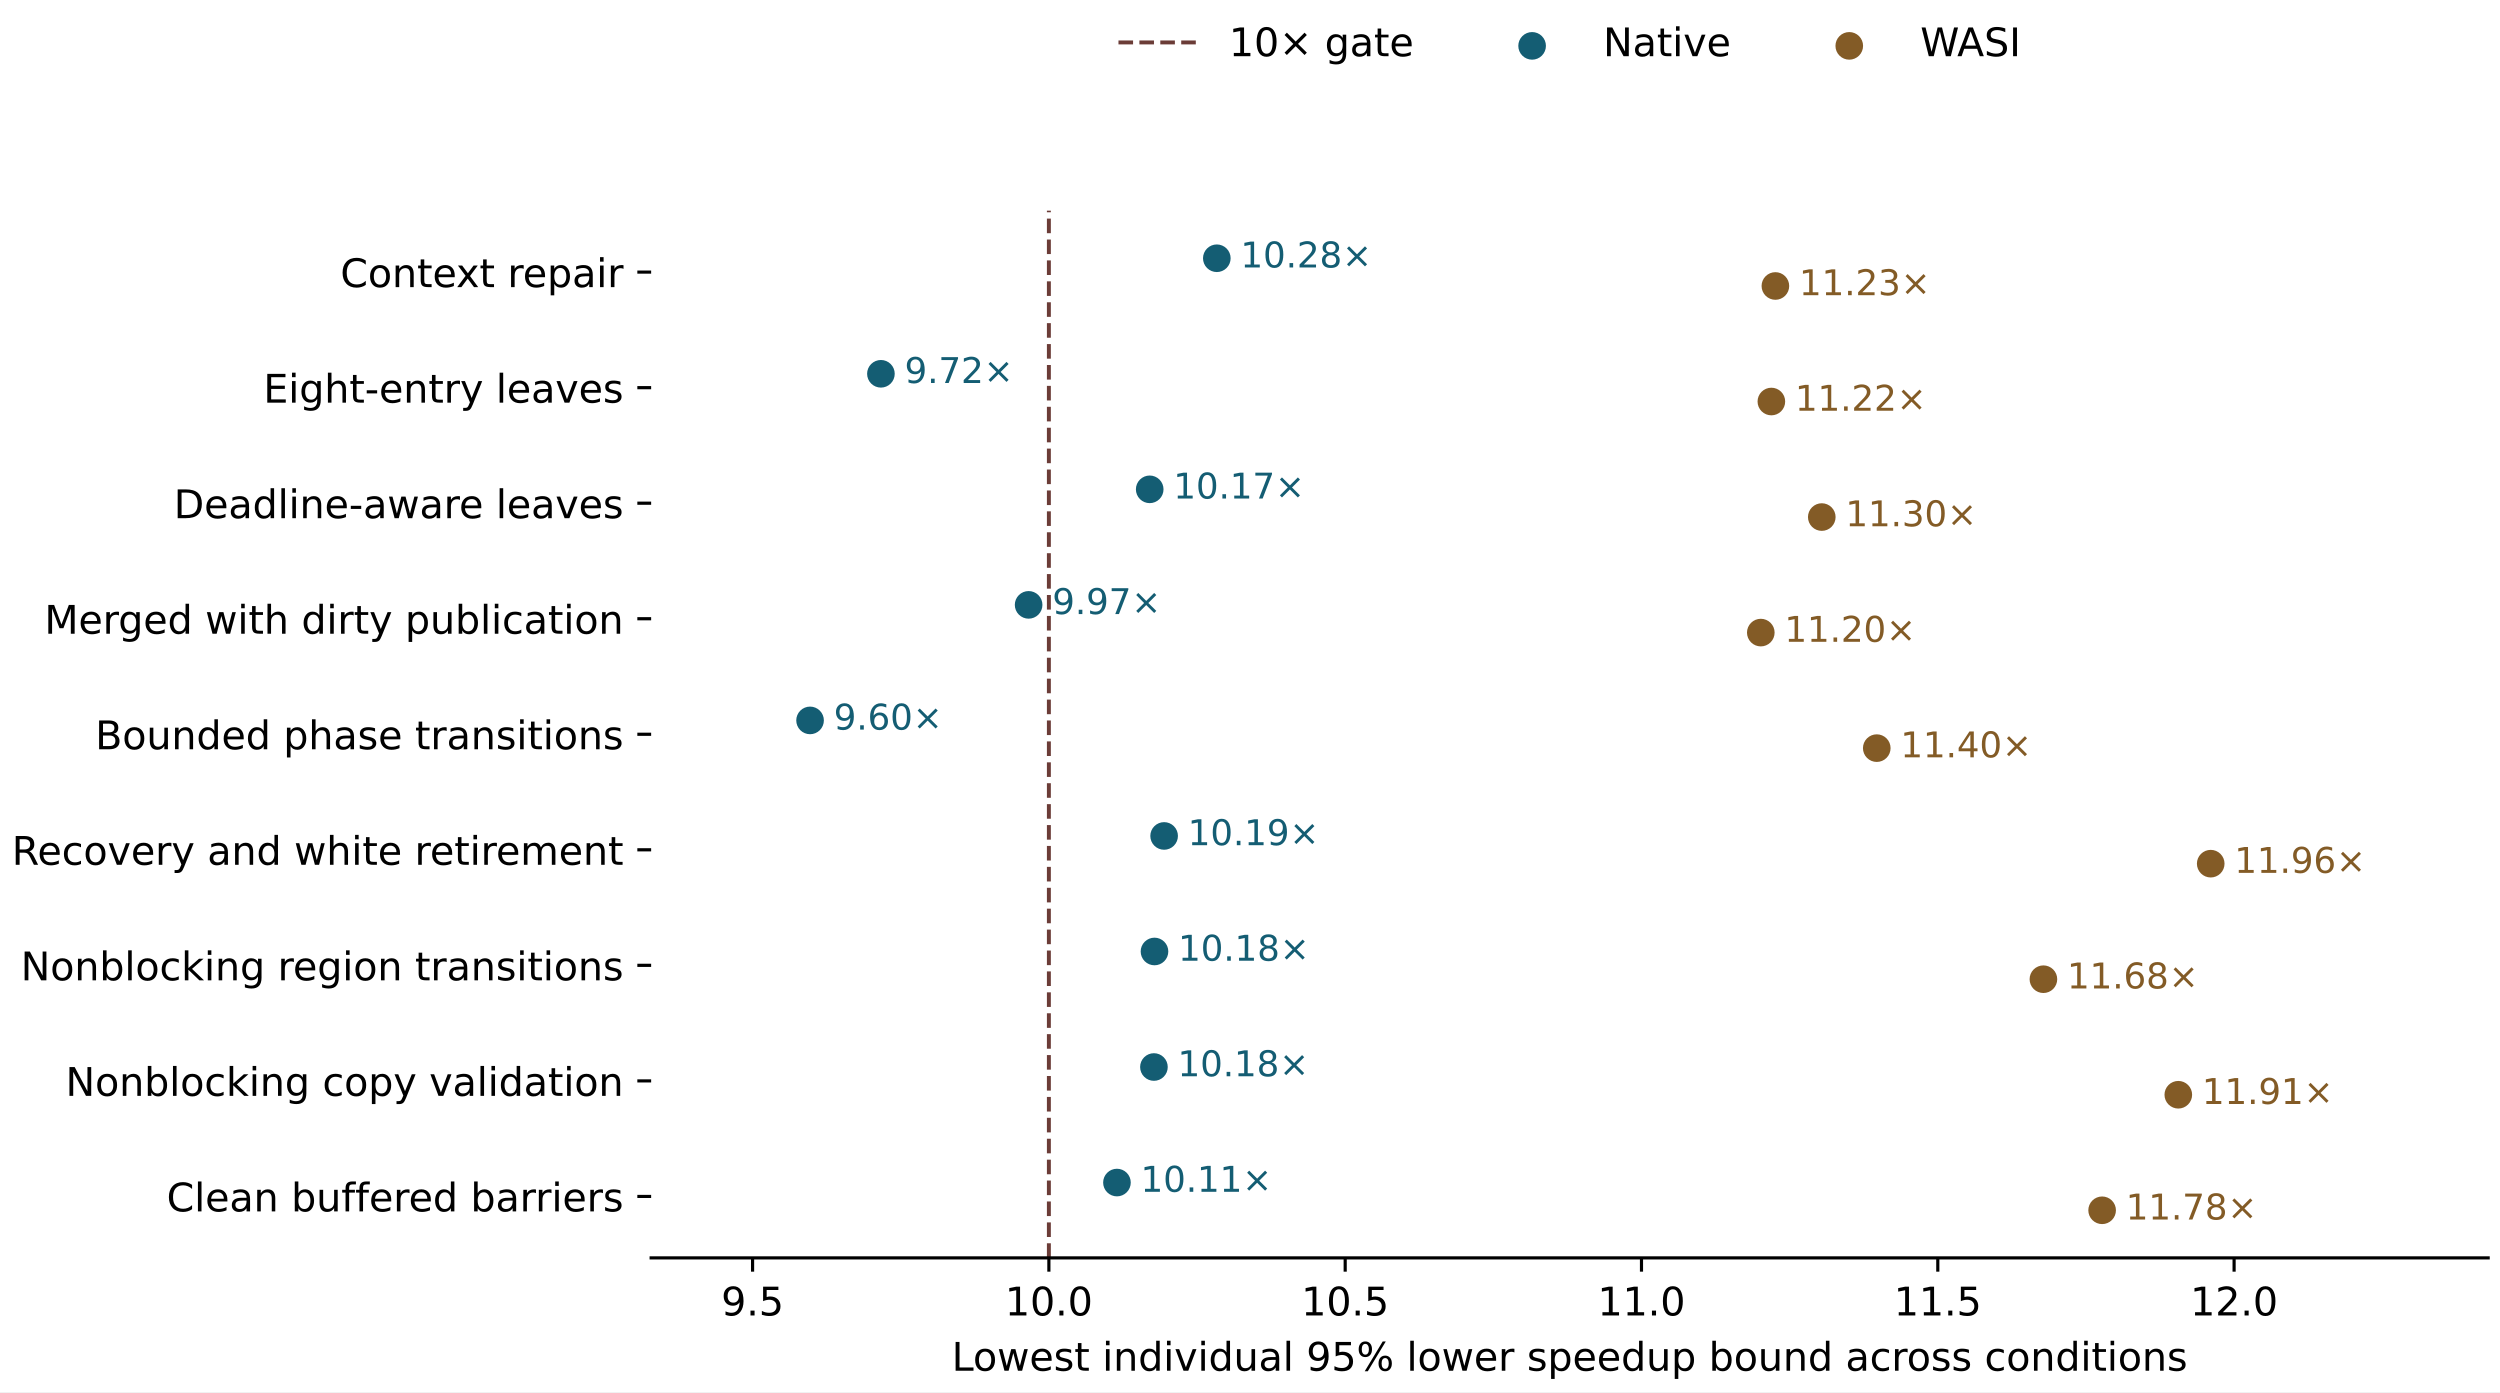
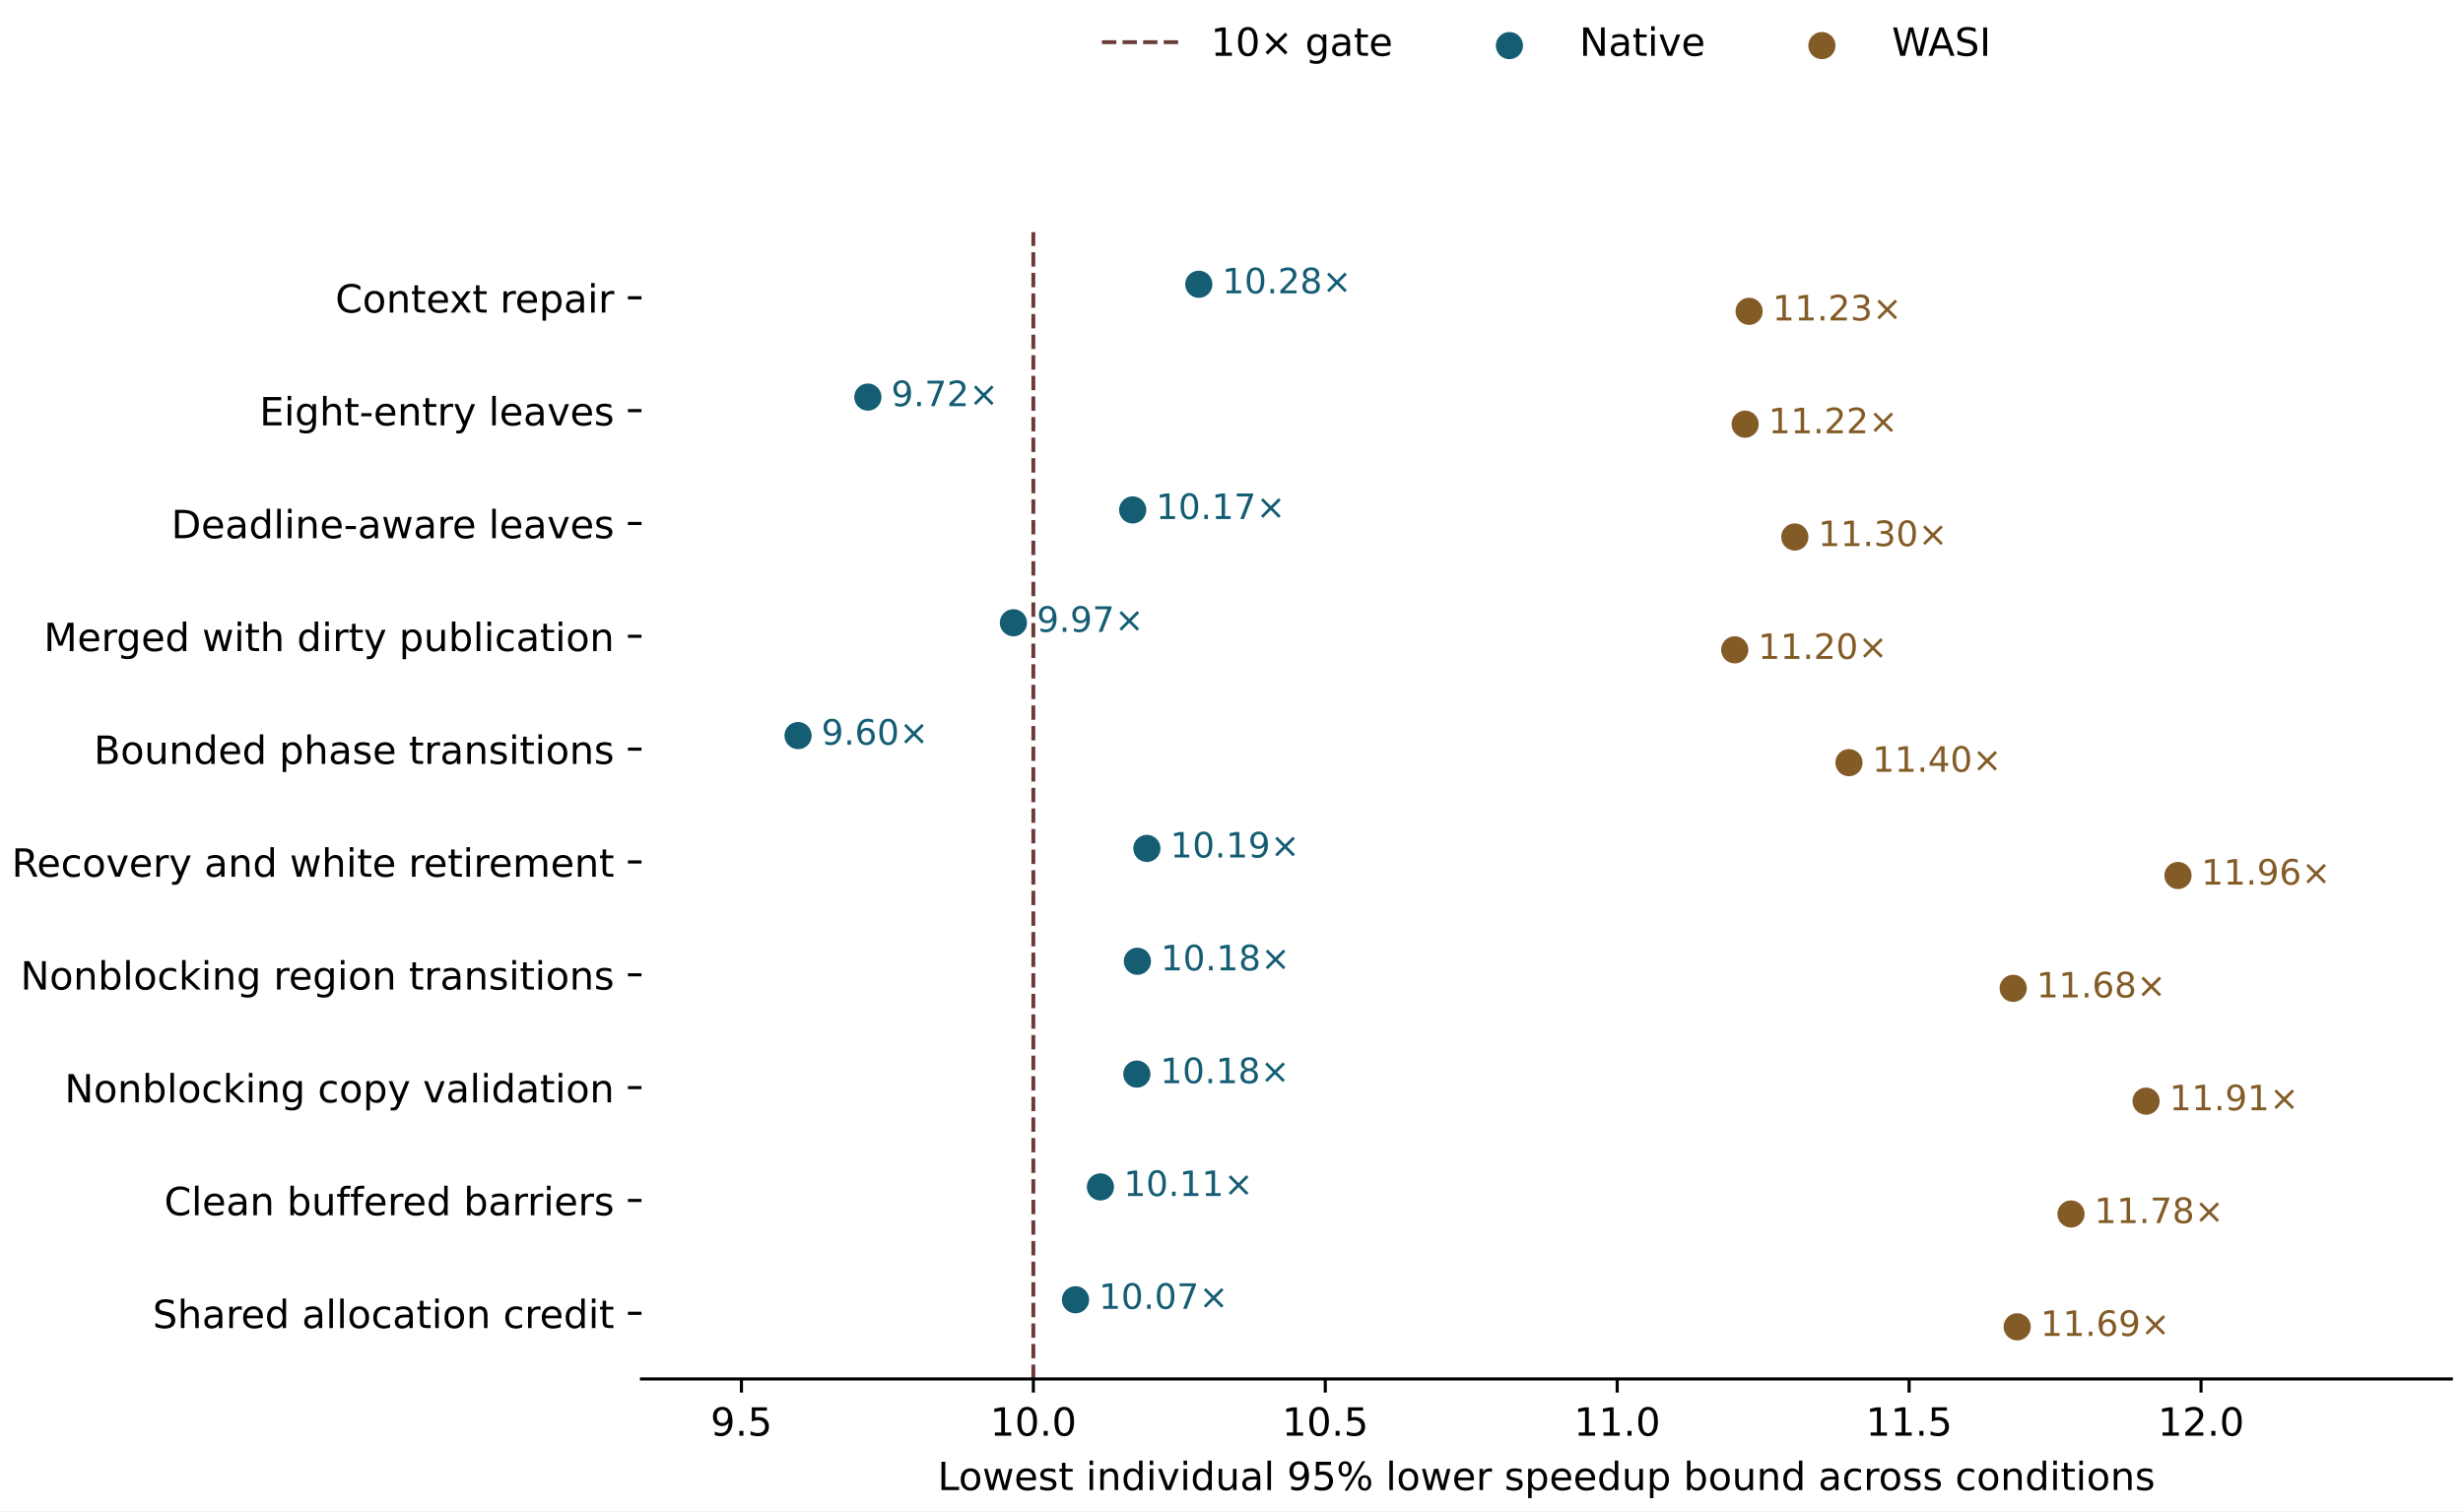
- <svg xmlns="http://www.w3.org/2000/svg" xmlns:xlink="http://www.w3.org/1999/xlink" width="633.6pt" height="352.8pt" viewBox="0 0 633.6 352.8" version="1.1">
+ <svg xmlns="http://www.w3.org/2000/svg" xmlns:xlink="http://www.w3.org/1999/xlink" width="633.6pt" height="388.8pt" viewBox="0 0 633.6 388.8" version="1.1">
  <defs>
    <style type="text/css">*{stroke-linejoin: round; stroke-linecap: butt}</style>
  </defs>
  <g id="figure_1">
    <g id="patch_1">
-       <path d="M 0 352.8 L 633.6 352.8 L 633.6 0 L 0 0 z " style="fill: #ffffff" />
+       <path d="M 0 388.8 L 633.6 388.8 L 633.6 0 L 0 0 z " style="fill: #ffffff" />
    </g>
    <g id="axes_1">
      <g id="patch_2">
-         <path d="M 165.025 318.799 L 630.6 318.799 L 630.6 53.388 L 165.025 53.388 z " style="fill: #ffffff" />
+         <path d="M 165.025 354.799 L 630.6 354.799 L 630.6 59.725 L 165.025 59.725 z " style="fill: #ffffff" />
      </g>
      <g id="PathCollection_1">
        <defs>
          <path id="me51bcdf93c" d="M 0 3 C 0.796 3 1.559 2.684 2.121 2.121 C 2.684 1.559 3 0.796 3 0 C 3 -0.796 2.684 -1.559 2.121 -2.121 C 1.559 -2.684 0.796 -3 0 -3 C -0.796 -3 -1.559 -2.684 -2.121 -2.121 C -2.684 -1.559 -3 -0.796 -3 0 C -3 0.796 -2.684 1.559 -2.121 2.121 C -1.559 2.684 -0.796 3 0 3 z " style="stroke: #145d73" />
        </defs>
-         <g clip-path="url(#p18021b2805)">
-           <use xlink:href="#me51bcdf93c" x="308.39" y="65.452" style="fill: #145d73; stroke: #145d73" />
-           <use xlink:href="#me51bcdf93c" x="223.26" y="94.734" style="fill: #145d73; stroke: #145d73" />
-           <use xlink:href="#me51bcdf93c" x="291.381" y="124.016" style="fill: #145d73; stroke: #145d73" />
-           <use xlink:href="#me51bcdf93c" x="260.694" y="153.298" style="fill: #145d73; stroke: #145d73" />
-           <use xlink:href="#me51bcdf93c" x="205.303" y="182.58" style="fill: #145d73; stroke: #145d73" />
-           <use xlink:href="#me51bcdf93c" x="295.035" y="211.862" style="fill: #145d73; stroke: #145d73" />
-           <use xlink:href="#me51bcdf93c" x="292.594" y="241.143" style="fill: #145d73; stroke: #145d73" />
-           <use xlink:href="#me51bcdf93c" x="292.452" y="270.425" style="fill: #145d73; stroke: #145d73" />
-           <use xlink:href="#me51bcdf93c" x="283.08" y="299.707" style="fill: #145d73; stroke: #145d73" />
+         <g clip-path="url(#p56e905cc9e)">
+           <use xlink:href="#me51bcdf93c" x="308.39" y="73.138" style="fill: #145d73; stroke: #145d73" />
+           <use xlink:href="#me51bcdf93c" x="223.26" y="102.169" style="fill: #145d73; stroke: #145d73" />
+           <use xlink:href="#me51bcdf93c" x="291.381" y="131.2" style="fill: #145d73; stroke: #145d73" />
+           <use xlink:href="#me51bcdf93c" x="260.694" y="160.232" style="fill: #145d73; stroke: #145d73" />
+           <use xlink:href="#me51bcdf93c" x="205.303" y="189.263" style="fill: #145d73; stroke: #145d73" />
+           <use xlink:href="#me51bcdf93c" x="295.035" y="218.294" style="fill: #145d73; stroke: #145d73" />
+           <use xlink:href="#me51bcdf93c" x="292.594" y="247.325" style="fill: #145d73; stroke: #145d73" />
+           <use xlink:href="#me51bcdf93c" x="292.452" y="276.357" style="fill: #145d73; stroke: #145d73" />
+           <use xlink:href="#me51bcdf93c" x="283.08" y="305.388" style="fill: #145d73; stroke: #145d73" />
+           <use xlink:href="#me51bcdf93c" x="276.674" y="334.419" style="fill: #145d73; stroke: #145d73" />
        </g>
      </g>
      <g id="PathCollection_2">
        <defs>
          <path id="md4eb893db7" d="M 0 3 C 0.796 3 1.559 2.684 2.121 2.121 C 2.684 1.559 3 0.796 3 0 C 3 -0.796 2.684 -1.559 2.121 -2.121 C 1.559 -2.684 0.796 -3 0 -3 C -0.796 -3 -1.559 -2.684 -2.121 -2.121 C -2.684 -1.559 -3 -0.796 -3 0 C -3 0.796 -2.684 1.559 -2.121 2.121 C -1.559 2.684 -0.796 3 0 3 z " style="stroke: #835b26" />
        </defs>
-         <g clip-path="url(#p18021b2805)">
-           <use xlink:href="#md4eb893db7" x="449.955" y="72.48" style="fill: #835b26; stroke: #835b26" />
-           <use xlink:href="#md4eb893db7" x="448.935" y="101.762" style="fill: #835b26; stroke: #835b26" />
-           <use xlink:href="#md4eb893db7" x="461.712" y="131.044" style="fill: #835b26; stroke: #835b26" />
-           <use xlink:href="#md4eb893db7" x="446.257" y="160.325" style="fill: #835b26; stroke: #835b26" />
-           <use xlink:href="#md4eb893db7" x="475.647" y="189.607" style="fill: #835b26; stroke: #835b26" />
-           <use xlink:href="#md4eb893db7" x="560.284" y="218.889" style="fill: #835b26; stroke: #835b26" />
-           <use xlink:href="#md4eb893db7" x="517.882" y="248.171" style="fill: #835b26; stroke: #835b26" />
-           <use xlink:href="#md4eb893db7" x="552.07" y="277.453" style="fill: #835b26; stroke: #835b26" />
-           <use xlink:href="#md4eb893db7" x="532.764" y="306.735" style="fill: #835b26; stroke: #835b26" />
+         <g clip-path="url(#p56e905cc9e)">
+           <use xlink:href="#md4eb893db7" x="449.955" y="80.105" style="fill: #835b26; stroke: #835b26" />
+           <use xlink:href="#md4eb893db7" x="448.935" y="109.137" style="fill: #835b26; stroke: #835b26" />
+           <use xlink:href="#md4eb893db7" x="461.712" y="138.168" style="fill: #835b26; stroke: #835b26" />
+           <use xlink:href="#md4eb893db7" x="446.257" y="167.199" style="fill: #835b26; stroke: #835b26" />
+           <use xlink:href="#md4eb893db7" x="475.647" y="196.23" style="fill: #835b26; stroke: #835b26" />
+           <use xlink:href="#md4eb893db7" x="560.284" y="225.262" style="fill: #835b26; stroke: #835b26" />
+           <use xlink:href="#md4eb893db7" x="517.882" y="254.293" style="fill: #835b26; stroke: #835b26" />
+           <use xlink:href="#md4eb893db7" x="552.07" y="283.324" style="fill: #835b26; stroke: #835b26" />
+           <use xlink:href="#md4eb893db7" x="532.764" y="312.355" style="fill: #835b26; stroke: #835b26" />
+           <use xlink:href="#md4eb893db7" x="518.915" y="341.387" style="fill: #835b26; stroke: #835b26" />
        </g>
      </g>
      <g id="matplotlib.axis_1">
        <g id="xtick_1">
          <g id="line2d_1">
            <defs>
              <path id="m385cc2594d" d="M 0 0 L 0 3.5 " style="stroke: #000000; stroke-width: 0.8" />
            </defs>
            <g>
-               <use xlink:href="#m385cc2594d" x="190.733" y="318.799" style="stroke: #000000; stroke-width: 0.8" />
+               <use xlink:href="#m385cc2594d" x="190.733" y="354.799" style="stroke: #000000; stroke-width: 0.8" />
            </g>
          </g>
          <g id="text_1">
-             <text style="font-size: 10px; font-family: 'DejaVu Sans', 'Bitstream Vera Sans', 'Computer Modern Sans Serif', 'Lucida Grande', 'Verdana', 'Geneva', 'Lucid', 'Arial', 'Helvetica', 'Avant Garde', sans-serif; text-anchor: middle" x="190.733" y="333.397" transform="rotate(-0 190.7328 333.3966)">9.5</text>
+             <text style="font-size: 10px; font-family: 'DejaVu Sans', 'Bitstream Vera Sans', 'Computer Modern Sans Serif', 'Lucida Grande', 'Verdana', 'Geneva', 'Lucid', 'Arial', 'Helvetica', 'Avant Garde', sans-serif; text-anchor: middle" x="190.733" y="369.397" transform="rotate(-0 190.7328 369.3966)">9.5</text>
          </g>
        </g>
        <g id="xtick_2">
          <g id="line2d_2">
            <g>
-               <use xlink:href="#m385cc2594d" x="265.828" y="318.799" style="stroke: #000000; stroke-width: 0.8" />
+               <use xlink:href="#m385cc2594d" x="265.828" y="354.799" style="stroke: #000000; stroke-width: 0.8" />
            </g>
          </g>
          <g id="text_2">
-             <text style="font-size: 10px; font-family: 'DejaVu Sans', 'Bitstream Vera Sans', 'Computer Modern Sans Serif', 'Lucida Grande', 'Verdana', 'Geneva', 'Lucid', 'Arial', 'Helvetica', 'Avant Garde', sans-serif; text-anchor: middle" x="265.828" y="333.397" transform="rotate(-0 265.8283 333.3966)">10.0</text>
+             <text style="font-size: 10px; font-family: 'DejaVu Sans', 'Bitstream Vera Sans', 'Computer Modern Sans Serif', 'Lucida Grande', 'Verdana', 'Geneva', 'Lucid', 'Arial', 'Helvetica', 'Avant Garde', sans-serif; text-anchor: middle" x="265.828" y="369.397" transform="rotate(-0 265.8283 369.3966)">10.0</text>
          </g>
        </g>
        <g id="xtick_3">
          <g id="line2d_3">
            <g>
-               <use xlink:href="#m385cc2594d" x="340.924" y="318.799" style="stroke: #000000; stroke-width: 0.8" />
+               <use xlink:href="#m385cc2594d" x="340.924" y="354.799" style="stroke: #000000; stroke-width: 0.8" />
            </g>
          </g>
          <g id="text_3">
-             <text style="font-size: 10px; font-family: 'DejaVu Sans', 'Bitstream Vera Sans', 'Computer Modern Sans Serif', 'Lucida Grande', 'Verdana', 'Geneva', 'Lucid', 'Arial', 'Helvetica', 'Avant Garde', sans-serif; text-anchor: middle" x="340.924" y="333.397" transform="rotate(-0 340.9238 333.3966)">10.5</text>
+             <text style="font-size: 10px; font-family: 'DejaVu Sans', 'Bitstream Vera Sans', 'Computer Modern Sans Serif', 'Lucida Grande', 'Verdana', 'Geneva', 'Lucid', 'Arial', 'Helvetica', 'Avant Garde', sans-serif; text-anchor: middle" x="340.924" y="369.397" transform="rotate(-0 340.9238 369.3966)">10.5</text>
          </g>
        </g>
        <g id="xtick_4">
          <g id="line2d_4">
            <g>
-               <use xlink:href="#m385cc2594d" x="416.019" y="318.799" style="stroke: #000000; stroke-width: 0.8" />
+               <use xlink:href="#m385cc2594d" x="416.019" y="354.799" style="stroke: #000000; stroke-width: 0.8" />
            </g>
          </g>
          <g id="text_4">
-             <text style="font-size: 10px; font-family: 'DejaVu Sans', 'Bitstream Vera Sans', 'Computer Modern Sans Serif', 'Lucida Grande', 'Verdana', 'Geneva', 'Lucid', 'Arial', 'Helvetica', 'Avant Garde', sans-serif; text-anchor: middle" x="416.019" y="333.397" transform="rotate(-0 416.0193 333.3966)">11.0</text>
+             <text style="font-size: 10px; font-family: 'DejaVu Sans', 'Bitstream Vera Sans', 'Computer Modern Sans Serif', 'Lucida Grande', 'Verdana', 'Geneva', 'Lucid', 'Arial', 'Helvetica', 'Avant Garde', sans-serif; text-anchor: middle" x="416.019" y="369.397" transform="rotate(-0 416.0193 369.3966)">11.0</text>
          </g>
        </g>
        <g id="xtick_5">
          <g id="line2d_5">
            <g>
-               <use xlink:href="#m385cc2594d" x="491.115" y="318.799" style="stroke: #000000; stroke-width: 0.8" />
+               <use xlink:href="#m385cc2594d" x="491.115" y="354.799" style="stroke: #000000; stroke-width: 0.8" />
            </g>
          </g>
          <g id="text_5">
-             <text style="font-size: 10px; font-family: 'DejaVu Sans', 'Bitstream Vera Sans', 'Computer Modern Sans Serif', 'Lucida Grande', 'Verdana', 'Geneva', 'Lucid', 'Arial', 'Helvetica', 'Avant Garde', sans-serif; text-anchor: middle" x="491.115" y="333.397" transform="rotate(-0 491.1148 333.3966)">11.5</text>
+             <text style="font-size: 10px; font-family: 'DejaVu Sans', 'Bitstream Vera Sans', 'Computer Modern Sans Serif', 'Lucida Grande', 'Verdana', 'Geneva', 'Lucid', 'Arial', 'Helvetica', 'Avant Garde', sans-serif; text-anchor: middle" x="491.115" y="369.397" transform="rotate(-0 491.1148 369.3966)">11.5</text>
          </g>
        </g>
        <g id="xtick_6">
          <g id="line2d_6">
            <g>
-               <use xlink:href="#m385cc2594d" x="566.21" y="318.799" style="stroke: #000000; stroke-width: 0.8" />
+               <use xlink:href="#m385cc2594d" x="566.21" y="354.799" style="stroke: #000000; stroke-width: 0.8" />
            </g>
          </g>
          <g id="text_6">
-             <text style="font-size: 10px; font-family: 'DejaVu Sans', 'Bitstream Vera Sans', 'Computer Modern Sans Serif', 'Lucida Grande', 'Verdana', 'Geneva', 'Lucid', 'Arial', 'Helvetica', 'Avant Garde', sans-serif; text-anchor: middle" x="566.21" y="333.397" transform="rotate(-0 566.2103 333.3966)">12.0</text>
+             <text style="font-size: 10px; font-family: 'DejaVu Sans', 'Bitstream Vera Sans', 'Computer Modern Sans Serif', 'Lucida Grande', 'Verdana', 'Geneva', 'Lucid', 'Arial', 'Helvetica', 'Avant Garde', sans-serif; text-anchor: middle" x="566.21" y="369.397" transform="rotate(-0 566.2103 369.3966)">12.0</text>
          </g>
        </g>
        <g id="text_7">
-           <text style="font-size: 10px; font-family: 'DejaVu Sans', 'Bitstream Vera Sans', 'Computer Modern Sans Serif', 'Lucida Grande', 'Verdana', 'Geneva', 'Lucid', 'Arial', 'Helvetica', 'Avant Garde', sans-serif; text-anchor: middle" x="397.812" y="347.397" transform="rotate(-0 397.8125 347.3974)">Lowest individual 95% lower speedup bound across conditions</text>
+           <text style="font-size: 10px; font-family: 'DejaVu Sans', 'Bitstream Vera Sans', 'Computer Modern Sans Serif', 'Lucida Grande', 'Verdana', 'Geneva', 'Lucid', 'Arial', 'Helvetica', 'Avant Garde', sans-serif; text-anchor: middle" x="397.812" y="383.397" transform="rotate(-0 397.8125 383.3974)">Lowest individual 95% lower speedup bound across conditions</text>
        </g>
      </g>
      <g id="matplotlib.axis_2">
        <g id="ytick_1">
          <g id="line2d_7">
            <defs>
              <path id="m2236a40442" d="M 0 0 L -3.5 0 " style="stroke: #000000; stroke-width: 0.8" />
            </defs>
            <g>
-               <use xlink:href="#m2236a40442" x="165.025" y="68.966" style="stroke: #000000; stroke-width: 0.8" />
+               <use xlink:href="#m2236a40442" x="165.025" y="76.622" style="stroke: #000000; stroke-width: 0.8" />
            </g>
          </g>
          <g id="text_8">
-             <text style="font-size: 10px; font-family: 'DejaVu Sans', 'Bitstream Vera Sans', 'Computer Modern Sans Serif', 'Lucida Grande', 'Verdana', 'Geneva', 'Lucid', 'Arial', 'Helvetica', 'Avant Garde', sans-serif; text-anchor: end" x="158.025" y="72.765" transform="rotate(-0 158.0252 72.76513)">Context repair</text>
+             <text style="font-size: 10px; font-family: 'DejaVu Sans', 'Bitstream Vera Sans', 'Computer Modern Sans Serif', 'Lucida Grande', 'Verdana', 'Geneva', 'Lucid', 'Arial', 'Helvetica', 'Avant Garde', sans-serif; text-anchor: end" x="158.025" y="80.421" transform="rotate(-0 158.0252 80.42089)">Context repair</text>
          </g>
        </g>
        <g id="ytick_2">
          <g id="line2d_8">
            <g>
-               <use xlink:href="#m2236a40442" x="165.025" y="98.248" style="stroke: #000000; stroke-width: 0.8" />
+               <use xlink:href="#m2236a40442" x="165.025" y="105.653" style="stroke: #000000; stroke-width: 0.8" />
            </g>
          </g>
          <g id="text_9">
-             <text style="font-size: 10px; font-family: 'DejaVu Sans', 'Bitstream Vera Sans', 'Computer Modern Sans Serif', 'Lucida Grande', 'Verdana', 'Geneva', 'Lucid', 'Arial', 'Helvetica', 'Avant Garde', sans-serif; text-anchor: end" x="158.025" y="102.047" transform="rotate(-0 158.0252 102.047)">Eight-entry leaves</text>
+             <text style="font-size: 10px; font-family: 'DejaVu Sans', 'Bitstream Vera Sans', 'Computer Modern Sans Serif', 'Lucida Grande', 'Verdana', 'Geneva', 'Lucid', 'Arial', 'Helvetica', 'Avant Garde', sans-serif; text-anchor: end" x="158.025" y="109.452" transform="rotate(-0 158.0252 109.4521)">Eight-entry leaves</text>
          </g>
        </g>
        <g id="ytick_3">
          <g id="line2d_9">
            <g>
-               <use xlink:href="#m2236a40442" x="165.025" y="127.53" style="stroke: #000000; stroke-width: 0.8" />
+               <use xlink:href="#m2236a40442" x="165.025" y="134.684" style="stroke: #000000; stroke-width: 0.8" />
            </g>
          </g>
          <g id="text_10">
-             <text style="font-size: 10px; font-family: 'DejaVu Sans', 'Bitstream Vera Sans', 'Computer Modern Sans Serif', 'Lucida Grande', 'Verdana', 'Geneva', 'Lucid', 'Arial', 'Helvetica', 'Avant Garde', sans-serif; text-anchor: end" x="158.025" y="131.329" transform="rotate(-0 158.0252 131.3289)">Deadline-aware leaves</text>
+             <text style="font-size: 10px; font-family: 'DejaVu Sans', 'Bitstream Vera Sans', 'Computer Modern Sans Serif', 'Lucida Grande', 'Verdana', 'Geneva', 'Lucid', 'Arial', 'Helvetica', 'Avant Garde', sans-serif; text-anchor: end" x="158.025" y="138.483" transform="rotate(-0 158.0252 138.4834)">Deadline-aware leaves</text>
          </g>
        </g>
        <g id="ytick_4">
          <g id="line2d_10">
            <g>
-               <use xlink:href="#m2236a40442" x="165.025" y="156.812" style="stroke: #000000; stroke-width: 0.8" />
+               <use xlink:href="#m2236a40442" x="165.025" y="163.715" style="stroke: #000000; stroke-width: 0.8" />
            </g>
          </g>
          <g id="text_11">
-             <text style="font-size: 10px; font-family: 'DejaVu Sans', 'Bitstream Vera Sans', 'Computer Modern Sans Serif', 'Lucida Grande', 'Verdana', 'Geneva', 'Lucid', 'Arial', 'Helvetica', 'Avant Garde', sans-serif; text-anchor: end" x="158.025" y="160.611" transform="rotate(-0 158.0252 160.6108)">Merged with dirty publication</text>
+             <text style="font-size: 10px; font-family: 'DejaVu Sans', 'Bitstream Vera Sans', 'Computer Modern Sans Serif', 'Lucida Grande', 'Verdana', 'Geneva', 'Lucid', 'Arial', 'Helvetica', 'Avant Garde', sans-serif; text-anchor: end" x="158.025" y="167.515" transform="rotate(-0 158.0252 167.5146)">Merged with dirty publication</text>
          </g>
        </g>
        <g id="ytick_5">
          <g id="line2d_11">
            <g>
-               <use xlink:href="#m2236a40442" x="165.025" y="186.093" style="stroke: #000000; stroke-width: 0.8" />
+               <use xlink:href="#m2236a40442" x="165.025" y="192.747" style="stroke: #000000; stroke-width: 0.8" />
            </g>
          </g>
          <g id="text_12">
-             <text style="font-size: 10px; font-family: 'DejaVu Sans', 'Bitstream Vera Sans', 'Computer Modern Sans Serif', 'Lucida Grande', 'Verdana', 'Geneva', 'Lucid', 'Arial', 'Helvetica', 'Avant Garde', sans-serif; text-anchor: end" x="158.025" y="189.893" transform="rotate(-0 158.0252 189.8927)">Bounded phase transitions</text>
+             <text style="font-size: 10px; font-family: 'DejaVu Sans', 'Bitstream Vera Sans', 'Computer Modern Sans Serif', 'Lucida Grande', 'Verdana', 'Geneva', 'Lucid', 'Arial', 'Helvetica', 'Avant Garde', sans-serif; text-anchor: end" x="158.025" y="196.546" transform="rotate(-0 158.0252 196.5458)">Bounded phase transitions</text>
          </g>
        </g>
        <g id="ytick_6">
          <g id="line2d_12">
            <g>
-               <use xlink:href="#m2236a40442" x="165.025" y="215.375" style="stroke: #000000; stroke-width: 0.8" />
+               <use xlink:href="#m2236a40442" x="165.025" y="221.778" style="stroke: #000000; stroke-width: 0.8" />
            </g>
          </g>
          <g id="text_13">
-             <text style="font-size: 10px; font-family: 'DejaVu Sans', 'Bitstream Vera Sans', 'Computer Modern Sans Serif', 'Lucida Grande', 'Verdana', 'Geneva', 'Lucid', 'Arial', 'Helvetica', 'Avant Garde', sans-serif; text-anchor: end" x="158.025" y="219.175" transform="rotate(-0 158.0252 219.1746)">Recovery and white retirement</text>
+             <text style="font-size: 10px; font-family: 'DejaVu Sans', 'Bitstream Vera Sans', 'Computer Modern Sans Serif', 'Lucida Grande', 'Verdana', 'Geneva', 'Lucid', 'Arial', 'Helvetica', 'Avant Garde', sans-serif; text-anchor: end" x="158.025" y="225.577" transform="rotate(-0 158.0252 225.5771)">Recovery and white retirement</text>
          </g>
        </g>
        <g id="ytick_7">
          <g id="line2d_13">
            <g>
-               <use xlink:href="#m2236a40442" x="165.025" y="244.657" style="stroke: #000000; stroke-width: 0.8" />
+               <use xlink:href="#m2236a40442" x="165.025" y="250.809" style="stroke: #000000; stroke-width: 0.8" />
            </g>
          </g>
          <g id="text_14">
-             <text style="font-size: 10px; font-family: 'DejaVu Sans', 'Bitstream Vera Sans', 'Computer Modern Sans Serif', 'Lucida Grande', 'Verdana', 'Geneva', 'Lucid', 'Arial', 'Helvetica', 'Avant Garde', sans-serif; text-anchor: end" x="158.025" y="248.456" transform="rotate(-0 158.0252 248.4565)">Nonblocking region transitions</text>
+             <text style="font-size: 10px; font-family: 'DejaVu Sans', 'Bitstream Vera Sans', 'Computer Modern Sans Serif', 'Lucida Grande', 'Verdana', 'Geneva', 'Lucid', 'Arial', 'Helvetica', 'Avant Garde', sans-serif; text-anchor: end" x="158.025" y="254.608" transform="rotate(-0 158.0252 254.6083)">Nonblocking region transitions</text>
          </g>
        </g>
        <g id="ytick_8">
          <g id="line2d_14">
            <g>
-               <use xlink:href="#m2236a40442" x="165.025" y="273.939" style="stroke: #000000; stroke-width: 0.8" />
+               <use xlink:href="#m2236a40442" x="165.025" y="279.84" style="stroke: #000000; stroke-width: 0.8" />
            </g>
          </g>
          <g id="text_15">
-             <text style="font-size: 10px; font-family: 'DejaVu Sans', 'Bitstream Vera Sans', 'Computer Modern Sans Serif', 'Lucida Grande', 'Verdana', 'Geneva', 'Lucid', 'Arial', 'Helvetica', 'Avant Garde', sans-serif; text-anchor: end" x="158.025" y="277.738" transform="rotate(-0 158.0252 277.7383)">Nonblocking copy validation</text>
+             <text style="font-size: 10px; font-family: 'DejaVu Sans', 'Bitstream Vera Sans', 'Computer Modern Sans Serif', 'Lucida Grande', 'Verdana', 'Geneva', 'Lucid', 'Arial', 'Helvetica', 'Avant Garde', sans-serif; text-anchor: end" x="158.025" y="283.64" transform="rotate(-0 158.0252 283.6395)">Nonblocking copy validation</text>
          </g>
        </g>
        <g id="ytick_9">
          <g id="line2d_15">
            <g>
-               <use xlink:href="#m2236a40442" x="165.025" y="303.221" style="stroke: #000000; stroke-width: 0.8" />
+               <use xlink:href="#m2236a40442" x="165.025" y="308.872" style="stroke: #000000; stroke-width: 0.8" />
            </g>
          </g>
          <g id="text_16">
-             <text style="font-size: 10px; font-family: 'DejaVu Sans', 'Bitstream Vera Sans', 'Computer Modern Sans Serif', 'Lucida Grande', 'Verdana', 'Geneva', 'Lucid', 'Arial', 'Helvetica', 'Avant Garde', sans-serif; text-anchor: end" x="158.025" y="307.02" transform="rotate(-0 158.0252 307.0202)">Clean buffered barriers</text>
-           </g>
-         </g>
-       </g>
-       <g id="line2d_16">
-         <path d="M 265.828 318.799 L 265.828 53.388 " clip-path="url(#p18021b2805)" style="fill: none; stroke-dasharray: 3.7,1.6; stroke-dashoffset: 0; stroke: #6b3c37" />
+             <text style="font-size: 10px; font-family: 'DejaVu Sans', 'Bitstream Vera Sans', 'Computer Modern Sans Serif', 'Lucida Grande', 'Verdana', 'Geneva', 'Lucid', 'Arial', 'Helvetica', 'Avant Garde', sans-serif; text-anchor: end" x="158.025" y="312.671" transform="rotate(-0 158.0252 312.6708)">Clean buffered barriers</text>
+           </g>
+         </g>
+         <g id="ytick_10">
+           <g id="line2d_16">
+             <g>
+               <use xlink:href="#m2236a40442" x="165.025" y="337.903" style="stroke: #000000; stroke-width: 0.8" />
+             </g>
+           </g>
+           <g id="text_17">
+             <text style="font-size: 10px; font-family: 'DejaVu Sans', 'Bitstream Vera Sans', 'Computer Modern Sans Serif', 'Lucida Grande', 'Verdana', 'Geneva', 'Lucid', 'Arial', 'Helvetica', 'Avant Garde', sans-serif; text-anchor: end" x="158.025" y="341.702" transform="rotate(-0 158.0252 341.702)">Shared allocation credit</text>
+           </g>
+         </g>
+       </g>
+       <g id="line2d_17">
+         <path d="M 265.828 354.799 L 265.828 59.725 " clip-path="url(#p56e905cc9e)" style="fill: none; stroke-dasharray: 3.7,1.6; stroke-dashoffset: 0; stroke: #6b3c37" />
      </g>
      <g id="patch_3">
-         <path d="M 165.025 318.799 L 630.6 318.799 " style="fill: none; stroke: #000000; stroke-width: 0.8; stroke-linejoin: miter; stroke-linecap: square" />
-       </g>
-       <g id="text_17">
-         <text style="font-size: 9px; font-family: 'DejaVu Sans', 'Bitstream Vera Sans', 'Computer Modern Sans Serif', 'Lucida Grande', 'Verdana', 'Geneva', 'Lucid', 'Arial', 'Helvetica', 'Avant Garde', sans-serif; text-anchor: start; fill: #145d73" x="314.39" y="67.79" transform="rotate(-0 314.3898 67.78997)">10.28×</text>
+         <path d="M 165.025 354.799 L 630.6 354.799 " style="fill: none; stroke: #000000; stroke-width: 0.8; stroke-linejoin: miter; stroke-linecap: square" />
      </g>
      <g id="text_18">
-         <text style="font-size: 9px; font-family: 'DejaVu Sans', 'Bitstream Vera Sans', 'Computer Modern Sans Serif', 'Lucida Grande', 'Verdana', 'Geneva', 'Lucid', 'Arial', 'Helvetica', 'Avant Garde', sans-serif; text-anchor: start; fill: #145d73" x="229.26" y="97.072" transform="rotate(-0 229.2602 97.07186)">9.72×</text>
+         <text style="font-size: 9px; font-family: 'DejaVu Sans', 'Bitstream Vera Sans', 'Computer Modern Sans Serif', 'Lucida Grande', 'Verdana', 'Geneva', 'Lucid', 'Arial', 'Helvetica', 'Avant Garde', sans-serif; text-anchor: start; fill: #145d73" x="314.39" y="75.476" transform="rotate(-0 314.3898 75.47581)">10.28×</text>
      </g>
      <g id="text_19">
-         <text style="font-size: 9px; font-family: 'DejaVu Sans', 'Bitstream Vera Sans', 'Computer Modern Sans Serif', 'Lucida Grande', 'Verdana', 'Geneva', 'Lucid', 'Arial', 'Helvetica', 'Avant Garde', sans-serif; text-anchor: start; fill: #145d73" x="297.381" y="126.354" transform="rotate(-0 297.3809 126.3538)">10.17×</text>
+         <text style="font-size: 9px; font-family: 'DejaVu Sans', 'Bitstream Vera Sans', 'Computer Modern Sans Serif', 'Lucida Grande', 'Verdana', 'Geneva', 'Lucid', 'Arial', 'Helvetica', 'Avant Garde', sans-serif; text-anchor: start; fill: #145d73" x="229.26" y="104.507" transform="rotate(-0 229.2602 104.5071)">9.72×</text>
      </g>
      <g id="text_20">
-         <text style="font-size: 9px; font-family: 'DejaVu Sans', 'Bitstream Vera Sans', 'Computer Modern Sans Serif', 'Lucida Grande', 'Verdana', 'Geneva', 'Lucid', 'Arial', 'Helvetica', 'Avant Garde', sans-serif; text-anchor: start; fill: #145d73" x="266.694" y="155.636" transform="rotate(-0 266.6941 155.6356)">9.97×</text>
+         <text style="font-size: 9px; font-family: 'DejaVu Sans', 'Bitstream Vera Sans', 'Computer Modern Sans Serif', 'Lucida Grande', 'Verdana', 'Geneva', 'Lucid', 'Arial', 'Helvetica', 'Avant Garde', sans-serif; text-anchor: start; fill: #145d73" x="297.381" y="133.538" transform="rotate(-0 297.3809 133.5383)">10.17×</text>
      </g>
      <g id="text_21">
-         <text style="font-size: 9px; font-family: 'DejaVu Sans', 'Bitstream Vera Sans', 'Computer Modern Sans Serif', 'Lucida Grande', 'Verdana', 'Geneva', 'Lucid', 'Arial', 'Helvetica', 'Avant Garde', sans-serif; text-anchor: start; fill: #145d73" x="211.303" y="184.918" transform="rotate(-0 211.3029 184.9175)">9.60×</text>
+         <text style="font-size: 9px; font-family: 'DejaVu Sans', 'Bitstream Vera Sans', 'Computer Modern Sans Serif', 'Lucida Grande', 'Verdana', 'Geneva', 'Lucid', 'Arial', 'Helvetica', 'Avant Garde', sans-serif; text-anchor: start; fill: #145d73" x="266.694" y="162.57" transform="rotate(-0 266.6941 162.5695)">9.97×</text>
      </g>
      <g id="text_22">
-         <text style="font-size: 9px; font-family: 'DejaVu Sans', 'Bitstream Vera Sans', 'Computer Modern Sans Serif', 'Lucida Grande', 'Verdana', 'Geneva', 'Lucid', 'Arial', 'Helvetica', 'Avant Garde', sans-serif; text-anchor: start; fill: #145d73" x="301.035" y="214.199" transform="rotate(-0 301.0353 214.1994)">10.19×</text>
+         <text style="font-size: 9px; font-family: 'DejaVu Sans', 'Bitstream Vera Sans', 'Computer Modern Sans Serif', 'Lucida Grande', 'Verdana', 'Geneva', 'Lucid', 'Arial', 'Helvetica', 'Avant Garde', sans-serif; text-anchor: start; fill: #145d73" x="211.303" y="191.601" transform="rotate(-0 211.3029 191.6008)">9.60×</text>
      </g>
      <g id="text_23">
-         <text style="font-size: 9px; font-family: 'DejaVu Sans', 'Bitstream Vera Sans', 'Computer Modern Sans Serif', 'Lucida Grande', 'Verdana', 'Geneva', 'Lucid', 'Arial', 'Helvetica', 'Avant Garde', sans-serif; text-anchor: start; fill: #145d73" x="298.594" y="243.481" transform="rotate(-0 298.5939 243.4813)">10.18×</text>
+         <text style="font-size: 9px; font-family: 'DejaVu Sans', 'Bitstream Vera Sans', 'Computer Modern Sans Serif', 'Lucida Grande', 'Verdana', 'Geneva', 'Lucid', 'Arial', 'Helvetica', 'Avant Garde', sans-serif; text-anchor: start; fill: #145d73" x="301.035" y="220.632" transform="rotate(-0 301.0353 220.632)">10.19×</text>
      </g>
      <g id="text_24">
-         <text style="font-size: 9px; font-family: 'DejaVu Sans', 'Bitstream Vera Sans', 'Computer Modern Sans Serif', 'Lucida Grande', 'Verdana', 'Geneva', 'Lucid', 'Arial', 'Helvetica', 'Avant Garde', sans-serif; text-anchor: start; fill: #145d73" x="298.452" y="272.763" transform="rotate(-0 298.4521 272.7632)">10.18×</text>
+         <text style="font-size: 9px; font-family: 'DejaVu Sans', 'Bitstream Vera Sans', 'Computer Modern Sans Serif', 'Lucida Grande', 'Verdana', 'Geneva', 'Lucid', 'Arial', 'Helvetica', 'Avant Garde', sans-serif; text-anchor: start; fill: #145d73" x="298.594" y="249.663" transform="rotate(-0 298.5939 249.6632)">10.18×</text>
      </g>
      <g id="text_25">
-         <text style="font-size: 9px; font-family: 'DejaVu Sans', 'Bitstream Vera Sans', 'Computer Modern Sans Serif', 'Lucida Grande', 'Verdana', 'Geneva', 'Lucid', 'Arial', 'Helvetica', 'Avant Garde', sans-serif; text-anchor: start; fill: #145d73" x="289.08" y="302.045" transform="rotate(-0 289.0798 302.0451)">10.11×</text>
+         <text style="font-size: 9px; font-family: 'DejaVu Sans', 'Bitstream Vera Sans', 'Computer Modern Sans Serif', 'Lucida Grande', 'Verdana', 'Geneva', 'Lucid', 'Arial', 'Helvetica', 'Avant Garde', sans-serif; text-anchor: start; fill: #145d73" x="298.452" y="278.694" transform="rotate(-0 298.4521 278.6945)">10.18×</text>
      </g>
      <g id="text_26">
-         <text style="font-size: 9px; font-family: 'DejaVu Sans', 'Bitstream Vera Sans', 'Computer Modern Sans Serif', 'Lucida Grande', 'Verdana', 'Geneva', 'Lucid', 'Arial', 'Helvetica', 'Avant Garde', sans-serif; text-anchor: start; fill: #835b26" x="455.955" y="74.818" transform="rotate(-0 455.9547 74.81763)">11.23×</text>
+         <text style="font-size: 9px; font-family: 'DejaVu Sans', 'Bitstream Vera Sans', 'Computer Modern Sans Serif', 'Lucida Grande', 'Verdana', 'Geneva', 'Lucid', 'Arial', 'Helvetica', 'Avant Garde', sans-serif; text-anchor: start; fill: #145d73" x="289.08" y="307.726" transform="rotate(-0 289.0798 307.7257)">10.11×</text>
      </g>
      <g id="text_27">
-         <text style="font-size: 9px; font-family: 'DejaVu Sans', 'Bitstream Vera Sans', 'Computer Modern Sans Serif', 'Lucida Grande', 'Verdana', 'Geneva', 'Lucid', 'Arial', 'Helvetica', 'Avant Garde', sans-serif; text-anchor: start; fill: #835b26" x="454.935" y="104.1" transform="rotate(-0 454.9351 104.0995)">11.22×</text>
+         <text style="font-size: 9px; font-family: 'DejaVu Sans', 'Bitstream Vera Sans', 'Computer Modern Sans Serif', 'Lucida Grande', 'Verdana', 'Geneva', 'Lucid', 'Arial', 'Helvetica', 'Avant Garde', sans-serif; text-anchor: start; fill: #145d73" x="282.674" y="336.757" transform="rotate(-0 282.6744 336.7569)">10.07×</text>
      </g>
      <g id="text_28">
-         <text style="font-size: 9px; font-family: 'DejaVu Sans', 'Bitstream Vera Sans', 'Computer Modern Sans Serif', 'Lucida Grande', 'Verdana', 'Geneva', 'Lucid', 'Arial', 'Helvetica', 'Avant Garde', sans-serif; text-anchor: start; fill: #835b26" x="467.712" y="133.381" transform="rotate(-0 467.7122 133.3814)">11.30×</text>
+         <text style="font-size: 9px; font-family: 'DejaVu Sans', 'Bitstream Vera Sans', 'Computer Modern Sans Serif', 'Lucida Grande', 'Verdana', 'Geneva', 'Lucid', 'Arial', 'Helvetica', 'Avant Garde', sans-serif; text-anchor: start; fill: #835b26" x="455.955" y="82.443" transform="rotate(-0 455.9547 82.44331)">11.23×</text>
      </g>
      <g id="text_29">
-         <text style="font-size: 9px; font-family: 'DejaVu Sans', 'Bitstream Vera Sans', 'Computer Modern Sans Serif', 'Lucida Grande', 'Verdana', 'Geneva', 'Lucid', 'Arial', 'Helvetica', 'Avant Garde', sans-serif; text-anchor: start; fill: #835b26" x="452.257" y="162.663" transform="rotate(-0 452.2566 162.6633)">11.20×</text>
+         <text style="font-size: 9px; font-family: 'DejaVu Sans', 'Bitstream Vera Sans', 'Computer Modern Sans Serif', 'Lucida Grande', 'Verdana', 'Geneva', 'Lucid', 'Arial', 'Helvetica', 'Avant Garde', sans-serif; text-anchor: start; fill: #835b26" x="454.935" y="111.475" transform="rotate(-0 454.9351 111.4745)">11.22×</text>
      </g>
      <g id="text_30">
-         <text style="font-size: 9px; font-family: 'DejaVu Sans', 'Bitstream Vera Sans', 'Computer Modern Sans Serif', 'Lucida Grande', 'Verdana', 'Geneva', 'Lucid', 'Arial', 'Helvetica', 'Avant Garde', sans-serif; text-anchor: start; fill: #835b26" x="481.647" y="191.945" transform="rotate(-0 481.6468 191.9452)">11.40×</text>
+         <text style="font-size: 9px; font-family: 'DejaVu Sans', 'Bitstream Vera Sans', 'Computer Modern Sans Serif', 'Lucida Grande', 'Verdana', 'Geneva', 'Lucid', 'Arial', 'Helvetica', 'Avant Garde', sans-serif; text-anchor: start; fill: #835b26" x="467.712" y="140.506" transform="rotate(-0 467.7122 140.5058)">11.30×</text>
      </g>
      <g id="text_31">
-         <text style="font-size: 9px; font-family: 'DejaVu Sans', 'Bitstream Vera Sans', 'Computer Modern Sans Serif', 'Lucida Grande', 'Verdana', 'Geneva', 'Lucid', 'Arial', 'Helvetica', 'Avant Garde', sans-serif; text-anchor: start; fill: #835b26" x="566.284" y="221.227" transform="rotate(-0 566.2839 221.2271)">11.96×</text>
+         <text style="font-size: 9px; font-family: 'DejaVu Sans', 'Bitstream Vera Sans', 'Computer Modern Sans Serif', 'Lucida Grande', 'Verdana', 'Geneva', 'Lucid', 'Arial', 'Helvetica', 'Avant Garde', sans-serif; text-anchor: start; fill: #835b26" x="452.257" y="169.537" transform="rotate(-0 452.2566 169.537)">11.20×</text>
      </g>
      <g id="text_32">
-         <text style="font-size: 9px; font-family: 'DejaVu Sans', 'Bitstream Vera Sans', 'Computer Modern Sans Serif', 'Lucida Grande', 'Verdana', 'Geneva', 'Lucid', 'Arial', 'Helvetica', 'Avant Garde', sans-serif; text-anchor: start; fill: #835b26" x="523.882" y="250.509" transform="rotate(-0 523.8824 250.509)">11.68×</text>
+         <text style="font-size: 9px; font-family: 'DejaVu Sans', 'Bitstream Vera Sans', 'Computer Modern Sans Serif', 'Lucida Grande', 'Verdana', 'Geneva', 'Lucid', 'Arial', 'Helvetica', 'Avant Garde', sans-serif; text-anchor: start; fill: #835b26" x="481.647" y="198.568" transform="rotate(-0 481.6468 198.5683)">11.40×</text>
      </g>
      <g id="text_33">
-         <text style="font-size: 9px; font-family: 'DejaVu Sans', 'Bitstream Vera Sans', 'Computer Modern Sans Serif', 'Lucida Grande', 'Verdana', 'Geneva', 'Lucid', 'Arial', 'Helvetica', 'Avant Garde', sans-serif; text-anchor: start; fill: #835b26" x="558.07" y="279.791" transform="rotate(-0 558.0696 279.7908)">11.91×</text>
+         <text style="font-size: 9px; font-family: 'DejaVu Sans', 'Bitstream Vera Sans', 'Computer Modern Sans Serif', 'Lucida Grande', 'Verdana', 'Geneva', 'Lucid', 'Arial', 'Helvetica', 'Avant Garde', sans-serif; text-anchor: start; fill: #835b26" x="566.284" y="227.599" transform="rotate(-0 566.2839 227.5995)">11.96×</text>
      </g>
      <g id="text_34">
-         <text style="font-size: 9px; font-family: 'DejaVu Sans', 'Bitstream Vera Sans', 'Computer Modern Sans Serif', 'Lucida Grande', 'Verdana', 'Geneva', 'Lucid', 'Arial', 'Helvetica', 'Avant Garde', sans-serif; text-anchor: start; fill: #835b26" x="538.764" y="309.073" transform="rotate(-0 538.7641 309.0727)">11.78×</text>
+         <text style="font-size: 9px; font-family: 'DejaVu Sans', 'Bitstream Vera Sans', 'Computer Modern Sans Serif', 'Lucida Grande', 'Verdana', 'Geneva', 'Lucid', 'Arial', 'Helvetica', 'Avant Garde', sans-serif; text-anchor: start; fill: #835b26" x="523.882" y="256.631" transform="rotate(-0 523.8824 256.6307)">11.68×</text>
+       </g>
+       <g id="text_35">
+         <text style="font-size: 9px; font-family: 'DejaVu Sans', 'Bitstream Vera Sans', 'Computer Modern Sans Serif', 'Lucida Grande', 'Verdana', 'Geneva', 'Lucid', 'Arial', 'Helvetica', 'Avant Garde', sans-serif; text-anchor: start; fill: #835b26" x="558.07" y="285.662" transform="rotate(-0 558.0696 285.662)">11.91×</text>
+       </g>
+       <g id="text_36">
+         <text style="font-size: 9px; font-family: 'DejaVu Sans', 'Bitstream Vera Sans', 'Computer Modern Sans Serif', 'Lucida Grande', 'Verdana', 'Geneva', 'Lucid', 'Arial', 'Helvetica', 'Avant Garde', sans-serif; text-anchor: start; fill: #835b26" x="538.764" y="314.693" transform="rotate(-0 538.7641 314.6932)">11.78×</text>
+       </g>
+       <g id="text_37">
+         <text style="font-size: 9px; font-family: 'DejaVu Sans', 'Bitstream Vera Sans', 'Computer Modern Sans Serif', 'Lucida Grande', 'Verdana', 'Geneva', 'Lucid', 'Arial', 'Helvetica', 'Avant Garde', sans-serif; text-anchor: start; fill: #835b26" x="524.915" y="343.724" transform="rotate(-0 524.9154 343.7244)">11.69×</text>
      </g>
      <g id="legend_1">
-         <g id="line2d_17">
-           <path d="M 283.466 10.75 L 293.466 10.75 L 303.466 10.75 " style="fill: none; stroke-dasharray: 3.7,1.6; stroke-dashoffset: 0; stroke: #6b3c37" />
-         </g>
-         <g id="text_35">
-           <text style="font-size: 10px; font-family: 'DejaVu Sans', 'Bitstream Vera Sans', 'Computer Modern Sans Serif', 'Lucida Grande', 'Verdana', 'Geneva', 'Lucid', 'Arial', 'Helvetica', 'Avant Garde', sans-serif; text-anchor: start" x="311.466" y="14.25" transform="rotate(-0 311.4664 14.25007)">10× gate</text>
+         <g id="line2d_18">
+           <path d="M 283.466 10.858 L 293.466 10.858 L 303.466 10.858 " style="fill: none; stroke-dasharray: 3.7,1.6; stroke-dashoffset: 0; stroke: #6b3c37" />
+         </g>
+         <g id="text_38">
+           <text style="font-size: 10px; font-family: 'DejaVu Sans', 'Bitstream Vera Sans', 'Computer Modern Sans Serif', 'Lucida Grande', 'Verdana', 'Geneva', 'Lucid', 'Arial', 'Helvetica', 'Avant Garde', sans-serif; text-anchor: start" x="311.466" y="14.358" transform="rotate(-0 311.4664 14.3585)">10× gate</text>
        </g>
        <g id="PathCollection_3">
          <g>
-             <use xlink:href="#me51bcdf93c" x="388.299" y="11.625" style="fill: #145d73; stroke: #145d73" />
-           </g>
-         </g>
-         <g id="text_36">
-           <text style="font-size: 10px; font-family: 'DejaVu Sans', 'Bitstream Vera Sans', 'Computer Modern Sans Serif', 'Lucida Grande', 'Verdana', 'Geneva', 'Lucid', 'Arial', 'Helvetica', 'Avant Garde', sans-serif; text-anchor: start" x="406.299" y="14.25" transform="rotate(-0 406.2992 14.25007)">Native</text>
+             <use xlink:href="#me51bcdf93c" x="388.299" y="11.733" style="fill: #145d73; stroke: #145d73" />
+           </g>
+         </g>
+         <g id="text_39">
+           <text style="font-size: 10px; font-family: 'DejaVu Sans', 'Bitstream Vera Sans', 'Computer Modern Sans Serif', 'Lucida Grande', 'Verdana', 'Geneva', 'Lucid', 'Arial', 'Helvetica', 'Avant Garde', sans-serif; text-anchor: start" x="406.299" y="14.358" transform="rotate(-0 406.2992 14.3585)">Native</text>
        </g>
        <g id="PathCollection_4">
          <g>
-             <use xlink:href="#md4eb893db7" x="468.679" y="11.625" style="fill: #835b26; stroke: #835b26" />
-           </g>
-         </g>
-         <g id="text_37">
-           <text style="font-size: 10px; font-family: 'DejaVu Sans', 'Bitstream Vera Sans', 'Computer Modern Sans Serif', 'Lucida Grande', 'Verdana', 'Geneva', 'Lucid', 'Arial', 'Helvetica', 'Avant Garde', sans-serif; text-anchor: start" x="486.679" y="14.25" transform="rotate(-0 486.6789 14.25007)">WASI</text>
+             <use xlink:href="#md4eb893db7" x="468.679" y="11.733" style="fill: #835b26; stroke: #835b26" />
+           </g>
+         </g>
+         <g id="text_40">
+           <text style="font-size: 10px; font-family: 'DejaVu Sans', 'Bitstream Vera Sans', 'Computer Modern Sans Serif', 'Lucida Grande', 'Verdana', 'Geneva', 'Lucid', 'Arial', 'Helvetica', 'Avant Garde', sans-serif; text-anchor: start" x="486.679" y="14.358" transform="rotate(-0 486.6789 14.3585)">WASI</text>
        </g>
      </g>
    </g>
  </g>
  <defs>
-     <clipPath id="p18021b2805">
-       <rect x="165.025" y="53.388" width="465.575" height="265.411" />
+     <clipPath id="p56e905cc9e">
+       <rect x="165.025" y="59.725" width="465.575" height="295.073" />
    </clipPath>
  </defs>
</svg>
